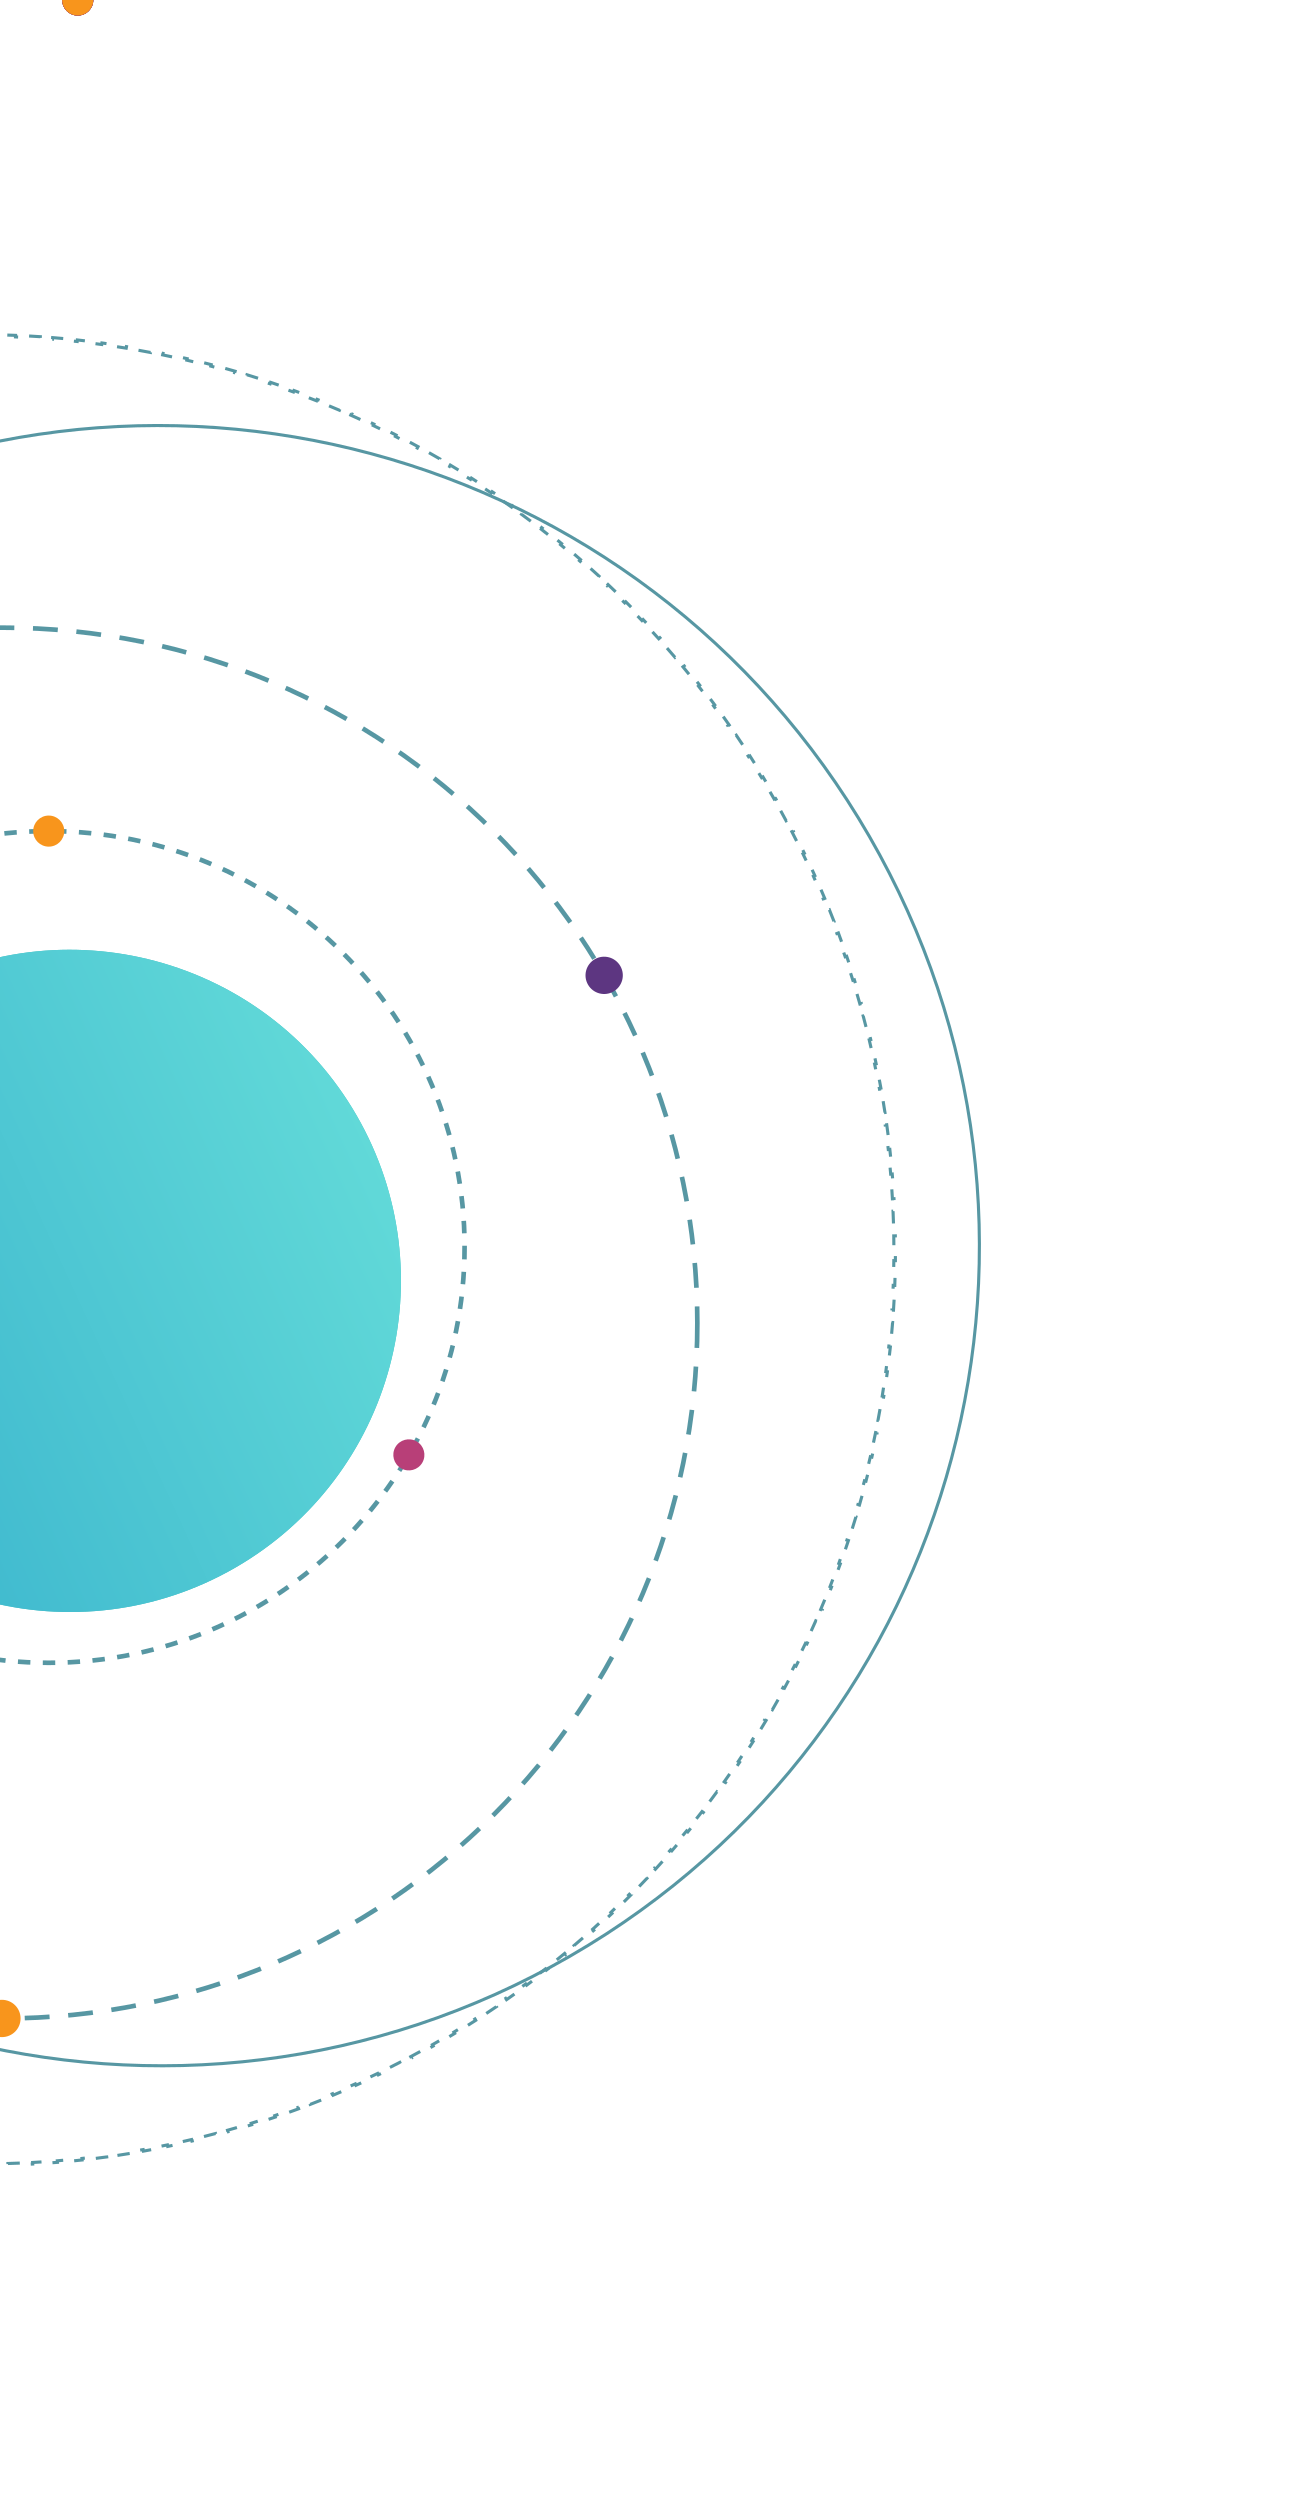
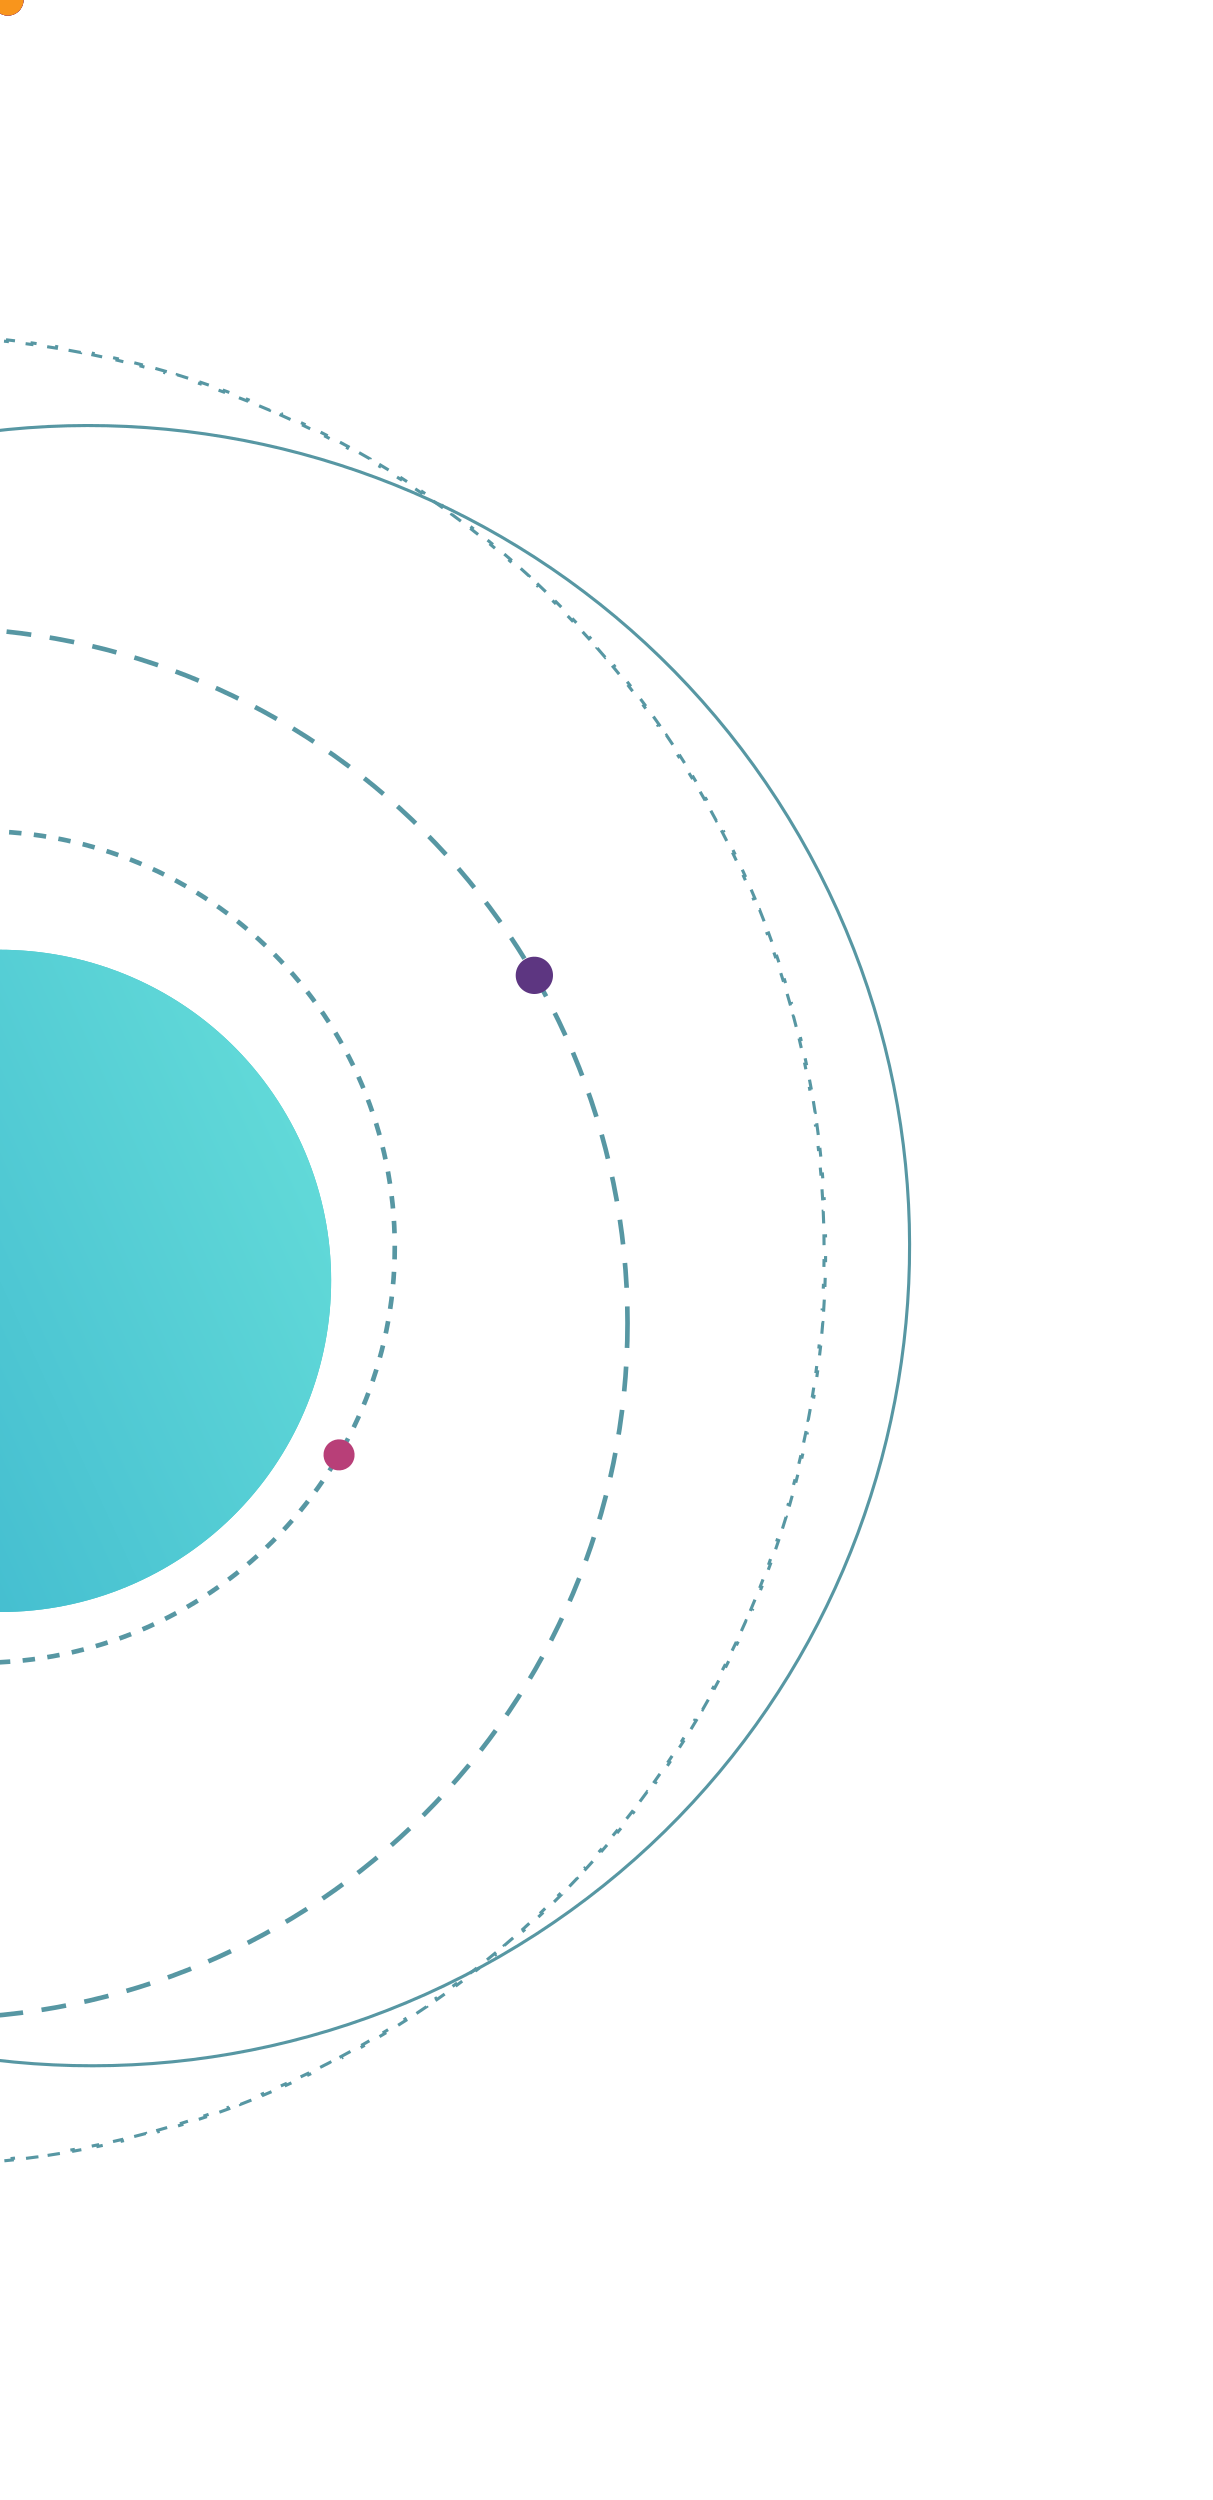
- <svg xmlns="http://www.w3.org/2000/svg" width="415" height="804" viewBox="-25 0 415 804" fill="none">
+ <svg xmlns="http://www.w3.org/2000/svg" width="390" height="804" viewBox="-2.549 0 390 804" fill="none">
  <style>
    circle:nth-of-type(3) {
      animation: march 30s linear infinite;
    }
    circle:nth-of-type(4) {
      stroke-dasharray: 8 6;
      animation: march 40s linear infinite reverse;
    }
    path:nth-of-type(2) {
      animation: march 60s linear infinite; 
    }
    
    /* Robust Spinning Groups centered at (0,0) local coords */
    /* .spin-cw/ccw rotate the container. The dots inside are static at radius dist */
    .spin-cw {
      transform-origin: 0px 0px; 
      animation: spin-anim 20s linear infinite;
    }
    .spin-ccw {
      transform-origin: 0px 0px;
      animation: spin-anim 30s linear infinite reverse;
    }

    /* Existing Dots */
    circle:nth-of-type(5),
    circle:nth-of-type(6),
    circle:nth-of-type(7),
    ellipse:nth-of-type(1) {
      transform-origin: -2.55px 411.94px;
      animation: spin-anim 50s linear infinite;
    }
    @keyframes march {
      from { stroke-dashoffset: 0; }
      to { stroke-dashoffset: 200; }
    }
    @keyframes spin-anim {
      from { transform: rotate(0deg); }
      to { transform: rotate(360deg); }
    }
</style>
  <circle cx="-2.549" cy="411.935" r="106.478" transform="rotate(150 -2.54869 411.935)" fill="#4DC1C2" />
  <circle cx="-2.549" cy="411.935" r="106.478" transform="rotate(150 -2.54869 411.935)" fill="url(#paint0_linear_1251_335)" />
  <circle cx="-9.329" cy="401.019" r="133.737" stroke="#5797A3" stroke-width="1.5" stroke-dasharray="4 4" />
  <circle cx="-24.38" cy="425.496" r="223.643" stroke="#5797A3" stroke-width="1.5" stroke-dasharray="8 6" />
  <g transform="translate(-9.32933, 401.019)">
    <g class="spin-cw">
      <circle cx="0" cy="-133.737" r="5" fill="#F8951C" />
      <circle cx="0" cy="-133.737" r="5" fill="#B83F78" transform="rotate(120)" />
      <circle cx="0" cy="-133.737" r="5" fill="#5D3681" transform="rotate(240)" />
    </g>
  </g>
  <g transform="translate(-24.3802, 425.496)">
    <g class="spin-ccw">
      <circle cx="0" cy="-223.643" r="6" fill="#5D3681" transform="rotate(60)" />
      <circle cx="0" cy="-223.643" r="6" fill="#F8951C" transform="rotate(180)" />
      <circle cx="0" cy="-223.643" r="6" fill="#B83F78" transform="rotate(300)" />
    </g>
  </g>
  <path id="spiral_inner" d="M158.35 629.079C32.376 701.811 -128.806 658.482 -201.657 532.3C-274.509 406.117 -231.442 244.866 -105.467 172.134C20.508 99.403 181.689 142.731 254.54 268.914C327.392 395.096 284.325 556.348 158.35 629.079Z" stroke="#5797A3" />
  <path id="spiral_outer" d="M-269.559 574.084C-270.331 573.01 -271.097 571.931 -271.857 570.844L-271.448 570.559C-272.207 569.475 -272.959 568.384 -273.704 567.287L-274.116 567.567C-274.863 566.468 -275.603 565.362 -276.337 564.25L-275.923 563.976C-276.653 562.869 -277.377 561.756 -278.095 560.637L-278.514 560.906C-279.227 559.793 -279.934 558.673 -280.635 557.548L-280.212 557.284C-280.911 556.161 -281.605 555.031 -282.292 553.895L-282.718 554.152C-283.406 553.015 -284.088 551.872 -284.762 550.721L-284.763 550.721L-284.332 550.467C-284.668 549.893 -285.004 549.317 -285.337 548.739C-285.671 548.162 -286.002 547.584 -286.331 547.005L-286.765 547.252C-287.424 546.093 -288.073 544.93 -288.715 543.766L-288.279 543.524C-288.92 542.362 -289.551 541.197 -290.174 540.029L-290.613 540.265C-291.238 539.095 -291.854 537.923 -292.461 536.748L-292.02 536.519C-292.63 535.337 -293.232 534.154 -293.825 532.968L-294.269 533.191C-294.865 532 -295.453 530.806 -296.031 529.609L-295.583 529.392C-296.16 528.198 -296.729 527.001 -297.289 525.802L-297.74 526.013C-298.301 524.812 -298.853 523.61 -299.396 522.405L-298.942 522.199C-299.489 520.985 -300.027 519.769 -300.556 518.551L-301.015 518.75C-301.546 517.53 -302.066 516.307 -302.578 515.082L-302.118 514.889C-302.63 513.666 -303.133 512.44 -303.628 511.214L-304.09 511.401C-304.586 510.17 -305.072 508.937 -305.55 507.702L-305.086 507.521C-305.567 506.28 -306.039 505.037 -306.501 503.793L-306.968 503.968C-307.431 502.721 -307.886 501.473 -308.331 500.223L-307.862 500.055C-308.307 498.807 -308.743 497.557 -309.17 496.306L-309.641 496.467C-310.071 495.209 -310.491 493.949 -310.903 492.687L-310.428 492.532C-310.84 491.268 -311.244 490.003 -311.638 488.736L-312.113 488.884C-312.507 487.616 -312.893 486.345 -313.27 485.074L-312.793 484.931C-313.169 483.662 -313.535 482.39 -313.894 481.118L-314.373 481.253C-314.734 479.971 -315.086 478.689 -315.429 477.405L-314.947 477.276C-315.289 475.993 -315.623 474.708 -315.947 473.423L-316.431 473.545C-316.756 472.257 -317.07 470.968 -317.377 469.678L-316.892 469.563C-317.199 468.273 -317.497 466.983 -317.785 465.692L-318.271 465.801C-318.562 464.501 -318.843 463.201 -319.116 461.9L-318.629 461.798C-318.9 460.499 -319.163 459.198 -319.417 457.898L-319.906 457.994C-320.16 456.691 -320.405 455.387 -320.641 454.083L-320.151 453.994C-320.387 452.688 -320.614 451.381 -320.833 450.074L-321.324 450.157C-321.543 448.845 -321.753 447.532 -321.953 446.219L-321.461 446.143C-321.661 444.832 -321.852 443.52 -322.035 442.208L-322.529 442.277C-322.711 440.963 -322.886 439.649 -323.051 438.334L-322.556 438.271C-322.721 436.953 -322.877 435.634 -323.024 434.315L-323.519 434.371C-323.667 433.05 -323.803 431.728 -323.932 430.406L-323.437 430.358C-323.566 429.038 -323.686 427.719 -323.797 426.399L-324.293 426.441C-324.404 425.117 -324.507 423.794 -324.6 422.471L-324.103 422.435C-324.196 421.111 -324.28 419.786 -324.355 418.461L-324.852 418.49C-324.928 417.164 -324.994 415.837 -325.051 414.511L-324.553 414.489C-324.61 413.165 -324.658 411.841 -324.697 410.517L-325.194 410.533C-325.234 409.204 -325.265 407.876 -325.286 406.548L-324.787 406.539C-324.808 405.212 -324.821 403.885 -324.824 402.559L-325.324 402.561C-325.327 401.233 -325.32 399.905 -325.305 398.578L-324.807 398.584C-324.792 397.258 -324.768 395.933 -324.736 394.608L-325.234 394.596C-325.201 393.267 -325.159 391.938 -325.108 390.61L-324.611 390.63C-324.56 389.305 -324.5 387.98 -324.432 386.657L-324.931 386.63C-324.862 385.304 -324.783 383.979 -324.696 382.655L-324.199 382.687C-324.112 381.363 -324.017 380.04 -323.913 378.719L-324.41 378.679C-324.305 377.355 -324.191 376.031 -324.069 374.709L-323.573 374.755C-323.451 373.435 -323.32 372.115 -323.18 370.797L-323.677 370.744C-323.537 369.424 -323.387 368.105 -323.229 366.787L-322.734 366.846C-322.577 365.529 -322.41 364.213 -322.234 362.898L-322.728 362.833C-322.552 361.516 -322.368 360.2 -322.175 358.886L-321.682 358.959C-321.489 357.647 -321.286 356.337 -321.076 355.028L-321.568 354.95C-321.357 353.638 -321.137 352.328 -320.908 351.02L-320.418 351.105C-320.189 349.799 -319.952 348.494 -319.706 347.191L-320.195 347.099C-319.948 345.794 -319.694 344.49 -319.43 343.189L-318.941 343.288C-318.678 341.988 -318.406 340.691 -318.126 339.395L-318.613 339.29C-318.331 337.992 -318.041 336.695 -317.742 335.401L-317.256 335.513C-316.958 334.221 -316.651 332.931 -316.335 331.643L-316.82 331.525C-316.503 330.235 -316.179 328.947 -315.845 327.662L-315.363 327.787C-315.03 326.503 -314.688 325.222 -314.338 323.943L-314.818 323.811C-314.468 322.53 -314.107 321.252 -313.739 319.975L-313.261 320.113C-312.894 318.839 -312.517 317.568 -312.133 316.299L-312.61 316.155C-312.224 314.883 -311.832 313.615 -311.43 312.349L-310.954 312.499C-310.552 311.236 -310.142 309.975 -309.724 308.717L-310.197 308.56C-309.778 307.3 -309.35 306.042 -308.914 304.788L-308.443 304.951C-308.008 303.699 -307.564 302.45 -307.111 301.203L-307.58 301.033C-307.127 299.784 -306.665 298.538 -306.195 297.296L-305.729 297.473C-305.26 296.233 -304.783 294.997 -304.297 293.763L-304.761 293.58C-304.275 292.345 -303.779 291.112 -303.276 289.883L-302.815 290.071C-302.312 288.844 -301.801 287.62 -301.282 286.399L-301.741 286.204C-301.222 284.982 -300.695 283.764 -300.158 282.549L-299.702 282.75C-299.167 281.537 -298.623 280.328 -298.071 279.122L-298.525 278.915C-297.972 277.707 -297.412 276.503 -296.843 275.302L-296.392 275.515C-295.824 274.317 -295.249 273.123 -294.664 271.932L-295.112 271.712C-294.527 270.521 -293.934 269.333 -293.333 268.149L-292.889 268.374C-292.289 267.192 -291.68 266.014 -291.064 264.84L-291.506 264.608C-290.888 263.431 -290.263 262.259 -289.63 261.09L-289.191 261.328C-288.56 260.163 -287.921 259.002 -287.273 257.845L-287.708 257.602C-287.059 256.444 -286.403 255.289 -285.739 254.139L-285.307 254.389C-284.644 253.241 -283.973 252.097 -283.293 250.957L-283.722 250.701C-283.042 249.56 -282.353 248.424 -281.657 247.291L-281.233 247.551C-280.54 246.423 -279.838 245.3 -279.129 244.181L-279.55 243.914C-278.839 242.792 -278.122 241.674 -277.395 240.561L-276.978 240.835C-276.253 239.724 -275.52 238.618 -274.779 237.516L-275.193 237.238C-274.453 236.136 -273.704 235.04 -272.948 233.948L-272.539 234.231C-271.785 233.143 -271.024 232.058 -270.254 230.979L-270.659 230.689C-269.889 229.608 -269.11 228.531 -268.324 227.459L-267.923 227.754C-267.138 226.684 -266.346 225.618 -265.546 224.558L-265.945 224.256C-265.146 223.198 -264.339 222.146 -263.526 221.098L-263.131 221.404C-262.319 220.358 -261.5 219.316 -260.673 218.28L-261.061 217.968C-260.233 216.93 -259.396 215.897 -258.552 214.869L-258.167 215.186C-257.326 214.161 -256.478 213.141 -255.622 212.127L-256.002 211.805C-255.147 210.792 -254.285 209.784 -253.415 208.782L-253.039 209.109C-252.171 208.108 -251.294 207.113 -250.411 206.122L-250.783 205.79C-249.898 204.798 -249.005 203.812 -248.105 202.83L-247.738 203.167C-246.844 202.192 -245.943 201.222 -245.034 200.257L-245.396 199.916C-244.486 198.951 -243.57 197.991 -242.646 197.038L-242.288 197.384C-241.366 196.432 -240.437 195.485 -239.5 194.544L-239.853 194.191C-238.915 193.249 -237.97 192.313 -237.018 191.383L-236.669 191.74C-235.724 190.816 -234.772 189.898 -233.812 188.985L-234.155 188.624C-233.194 187.71 -232.226 186.801 -231.251 185.898L-230.912 186.264C-229.939 185.363 -228.958 184.467 -227.97 183.578L-228.303 183.206C-227.318 182.319 -226.325 181.437 -225.325 180.561L-224.996 180.937C-224.002 180.066 -223 179.201 -221.992 178.341L-222.314 177.961C-221.304 177.1 -220.287 176.246 -219.264 175.397L-218.946 175.781C-217.924 174.934 -216.895 174.093 -215.859 173.258L-216.171 172.869C-215.14 172.038 -214.103 171.212 -213.058 170.393L-212.751 170.787C-211.71 169.971 -210.663 169.16 -209.608 168.357L-209.91 167.959C-208.854 167.154 -207.792 166.355 -206.722 165.563L-206.426 165.965C-205.359 165.174 -204.285 164.389 -203.204 163.611L-203.495 163.205C-202.422 162.433 -201.343 161.667 -200.257 160.907L-199.972 161.316C-198.889 160.557 -197.798 159.805 -196.701 159.059L-196.981 158.646C-195.882 157.899 -194.776 157.158 -193.664 156.424L-193.39 156.84C-192.284 156.109 -191.171 155.384 -190.052 154.666L-190.321 154.246C-189.208 153.532 -188.089 152.825 -186.963 152.124L-186.701 152.548C-185.577 151.848 -184.448 151.155 -183.312 150.468L-183.569 150.04C-182.431 149.352 -181.286 148.672 -180.135 147.997L-179.884 148.428C-179.31 148.092 -178.734 147.756 -178.156 147.423C-177.579 147.089 -177.001 146.758 -176.422 146.429L-176.668 145.995C-175.509 145.336 -174.347 144.685 -173.183 144.044L-172.942 144.481C-171.779 143.84 -170.613 143.208 -169.445 142.585L-169.68 142.146C-168.51 141.521 -167.338 140.906 -166.163 140.299L-165.935 140.742C-164.753 140.132 -163.57 139.53 -162.384 138.938L-162.606 138.492C-161.414 137.897 -160.22 137.31 -159.024 136.732L-158.806 137.18C-157.612 136.603 -156.415 136.036 -155.217 135.476L-155.427 135.024C-154.226 134.464 -153.023 133.912 -151.817 133.37L-151.613 133.825C-150.399 133.278 -149.183 132.74 -147.964 132.212L-148.163 131.754C-146.942 131.224 -145.718 130.703 -144.493 130.191L-144.3 130.651C-143.077 130.14 -141.852 129.638 -140.626 129.145L-140.812 128.682C-139.58 128.187 -138.346 127.702 -137.111 127.224L-136.932 127.689C-135.691 127.21 -134.448 126.739 -133.203 126.277L-133.376 125.81C-132.129 125.347 -130.88 124.894 -129.629 124.449L-129.463 124.919C-128.214 124.476 -126.964 124.041 -125.713 123.616L-125.873 123.142C-124.614 122.714 -123.353 122.296 -122.091 121.886L-121.938 122.36C-120.674 121.949 -119.407 121.548 -118.14 121.155L-118.288 120.679C-117.018 120.286 -115.748 119.902 -114.475 119.526L-114.335 120.005C-113.065 119.63 -111.793 119.264 -110.521 118.908L-110.655 118.427C-109.373 118.068 -108.089 117.717 -106.804 117.375L-106.676 117.859C-105.393 117.518 -104.108 117.187 -102.823 116.864L-102.943 116.38C-101.655 116.057 -100.366 115.743 -99.076 115.438L-98.962 115.923C-97.672 115.618 -96.38 115.322 -95.089 115.035L-95.196 114.549C-93.896 114.26 -92.596 113.98 -91.295 113.71L-91.193 114.198C-89.894 113.928 -88.594 113.667 -87.293 113.416L-87.388 112.926C-86.085 112.673 -84.78 112.431 -83.475 112.197L-83.388 112.688C-82.082 112.453 -80.775 112.229 -79.467 112.013L-79.548 111.52C-78.235 111.304 -76.922 111.096 -75.608 110.898L-75.535 111.39C-74.223 111.192 -72.911 111.003 -71.599 110.822L-71.666 110.328C-70.352 110.148 -69.037 109.975 -67.722 109.813L-67.661 110.309C-66.342 110.146 -65.023 109.993 -63.704 109.848L-63.758 109.352C-62.437 109.208 -61.115 109.072 -59.793 108.946L-59.746 109.442C-58.426 109.315 -57.107 109.198 -55.787 109.09L-55.827 108.593C-54.503 108.484 -53.179 108.384 -51.855 108.293L-51.822 108.792C-50.497 108.701 -49.173 108.619 -47.849 108.547L-47.874 108.049C-46.548 107.976 -45.221 107.913 -43.895 107.859L-43.875 108.357C-42.551 108.302 -41.228 108.257 -39.904 108.22L-39.917 107.722C-38.588 107.686 -37.259 107.658 -35.931 107.639L-35.925 108.139C-34.598 108.12 -33.272 108.111 -31.946 108.11L-31.945 107.611C-30.617 107.611 -29.289 107.62 -27.962 107.638L-27.97 108.136C-26.644 108.154 -25.318 108.18 -23.994 108.216L-23.98 107.717C-22.651 107.753 -21.323 107.798 -19.996 107.851L-20.016 108.349C-18.691 108.403 -17.367 108.466 -16.043 108.537L-16.015 108.039C-14.69 108.11 -13.365 108.191 -12.04 108.281L-12.075 108.779C-10.751 108.868 -9.429 108.967 -8.107 109.074L-8.066 108.577C-6.742 108.684 -5.418 108.8 -4.096 108.925L-4.143 109.423C-2.823 109.548 -1.505 109.682 -0.187 109.825L-0.132 109.329C1.188 109.472 2.507 109.624 3.825 109.785L3.763 110.281C5.08 110.442 6.396 110.611 7.71 110.79L7.778 110.296C9.095 110.475 10.409 110.661 11.723 110.858L11.648 111.351C12.959 111.547 14.269 111.753 15.577 111.967L15.658 111.474C16.969 111.688 18.278 111.912 19.586 112.143L19.499 112.635C20.804 112.866 22.108 113.106 23.41 113.355L23.505 112.865C24.81 113.115 26.113 113.373 27.413 113.64L27.312 114.129C28.611 114.396 29.908 114.671 31.203 114.955L31.311 114.467C32.608 114.752 33.904 115.046 35.197 115.348L35.083 115.833C36.374 116.135 37.663 116.445 38.95 116.764L39.071 116.281C40.36 116.6 41.647 116.927 42.932 117.264L42.805 117.747C44.087 118.083 45.368 118.427 46.646 118.781L46.78 118.299C48.059 118.653 49.337 119.016 50.612 119.387L50.472 119.867C51.745 120.237 53.016 120.616 54.284 121.004L54.431 120.527C55.702 120.915 56.97 121.31 58.235 121.716L58.081 122.192C59.343 122.597 60.604 123.01 61.861 123.432L62.019 122.959C63.278 123.381 64.535 123.811 65.788 124.25L65.623 124.721C66.874 125.16 68.123 125.607 69.368 126.062L69.54 125.594C70.787 126.05 72.032 126.514 73.273 126.986L73.095 127.454C74.334 127.925 75.569 128.406 76.802 128.894L76.986 128.43C78.221 128.92 79.452 129.419 80.68 129.925L80.49 130.386C81.716 130.891 82.939 131.404 84.159 131.926L84.355 131.468C85.576 131.99 86.793 132.519 88.007 133.058L88.006 133.059L87.803 133.515C89.014 134.053 90.223 134.6 91.427 135.154L91.637 134.701C92.843 135.256 94.046 135.82 95.245 136.392L95.03 136.842C96.227 137.412 97.421 137.991 98.61 138.578L98.831 138.13C100.021 138.718 101.208 139.312 102.391 139.916L102.164 140.362C103.344 140.964 104.521 141.575 105.694 142.193L105.927 141.752C107.102 142.372 108.273 143 109.441 143.636L109.202 144.074C110.365 144.708 111.525 145.351 112.68 146.001L112.926 145.565C114.083 146.216 115.236 146.875 116.384 147.541L116.133 147.973C117.279 148.639 118.421 149.313 119.56 149.994L119.818 149.567C120.958 150.249 122.093 150.94 123.224 151.638L122.961 152.062C124.088 152.757 125.21 153.461 126.328 154.173L126.597 153.751C127.717 154.464 128.833 155.185 129.945 155.913L129.669 156.33C130.778 157.058 131.884 157.793 132.984 158.536L133.264 158.122C134.364 158.865 135.459 159.615 136.55 160.373L136.264 160.783C137.352 161.539 138.435 162.302 139.513 163.074L139.804 162.668C140.884 163.44 141.96 164.22 143.031 165.009L142.734 165.41C143.802 166.197 144.866 166.992 145.925 167.794L146.228 167.396C147.284 168.196 148.335 169.004 149.382 169.819L149.075 170.213C150.12 171.027 151.16 171.848 152.195 172.677L152.508 172.288C153.545 173.119 154.577 173.957 155.603 174.803L155.286 175.188C156.308 176.031 157.326 176.88 158.339 177.738L158.662 177.357C159.674 178.213 160.68 179.078 161.681 179.949L161.353 180.326C162.353 181.196 163.347 182.073 164.336 182.958L164.67 182.587C165.661 183.473 166.646 184.367 167.625 185.268L167.288 185.635C168.262 186.53 169.23 187.433 170.194 188.343L170.537 187.981C171.501 188.892 172.459 189.81 173.412 190.735L173.063 191.092C174.014 192.016 174.96 192.948 175.9 193.886L176.254 193.533C177.195 194.471 178.13 195.418 179.059 196.371L178.701 196.719C179.623 197.665 180.541 198.618 181.452 199.579L181.815 199.236C182.728 200.198 183.635 201.167 184.537 202.144L184.17 202.482C185.07 203.456 185.965 204.439 186.853 205.427L187.226 205.093C188.113 206.08 188.993 207.074 189.868 208.075L189.492 208.403C190.362 209.399 191.226 210.401 192.085 211.41L192.466 211.088C193.325 212.098 194.18 213.116 195.028 214.14L194.642 214.459C195.488 215.482 196.329 216.511 197.164 217.547L197.552 217.236C198.383 218.268 199.208 219.305 200.026 220.35L199.632 220.657C200.448 221.699 201.257 222.747 202.06 223.801L202.458 223.5C203.262 224.556 204.061 225.618 204.853 226.688L204.45 226.986C205.24 228.053 206.025 229.128 206.802 230.208L207.209 229.916C207.981 230.989 208.747 232.069 209.506 233.156L209.096 233.441C209.854 234.525 210.606 235.616 211.352 236.713L211.765 236.433C212.512 237.532 213.253 238.638 213.987 239.75L213.57 240.024C214.301 241.131 215.025 242.244 215.742 243.363L216.162 243.095C216.876 244.208 217.584 245.326 218.285 246.452L217.86 246.715C218.56 247.839 219.253 248.969 219.939 250.105L220.368 249.847C221.055 250.985 221.737 252.129 222.411 253.279L221.979 253.533L222.984 255.26C223.318 255.837 223.649 256.416 223.978 256.995L224.413 256.748L224.414 256.748C225.073 257.908 225.723 259.07 226.365 260.234L225.927 260.476C226.567 261.638 227.199 262.803 227.823 263.97L228.263 263.735C228.888 264.905 229.503 266.078 230.11 267.252L229.667 267.481C230.277 268.662 230.879 269.846 231.472 271.032L231.918 270.809C232.514 272 233.102 273.195 233.68 274.391L233.23 274.608C233.807 275.802 234.376 276.999 234.936 278.198L235.39 277.987C235.95 279.188 236.502 280.39 237.046 281.595L236.589 281.801C237.136 283.015 237.674 284.231 238.204 285.449L238.662 285.249L238.664 285.25C239.194 286.47 239.714 287.694 240.227 288.918L239.767 289.111C240.278 290.334 240.782 291.559 241.276 292.786L241.739 292.599C242.235 293.83 242.721 295.063 243.199 296.298L242.735 296.478C243.215 297.719 243.686 298.962 244.148 300.206L244.617 300.032C245.081 301.279 245.535 302.528 245.98 303.778L245.51 303.945C245.955 305.193 246.39 306.443 246.817 307.694L247.29 307.533C247.72 308.791 248.141 310.051 248.552 311.313L248.551 311.312L248.075 311.467C248.488 312.731 248.891 313.997 249.285 315.264L249.761 315.116C250.156 316.385 250.542 317.655 250.919 318.927L250.44 319.069C250.816 320.339 251.183 321.61 251.541 322.882L252.022 322.746C252.383 324.028 252.735 325.311 253.077 326.596L252.594 326.724C252.937 328.007 253.27 329.292 253.595 330.578L254.079 330.454C254.404 331.742 254.72 333.032 255.027 334.322L254.541 334.437C254.847 335.726 255.145 337.017 255.434 338.308L255.92 338.199C256.128 339.127 256.332 340.056 256.53 340.984L256.765 342.1L256.276 342.202C256.548 343.501 256.81 344.801 257.064 346.102L257.554 346.006C257.809 347.309 258.054 348.613 258.29 349.917L257.798 350.007C258.034 351.312 258.261 352.618 258.48 353.925L258.973 353.844C259.192 355.156 259.401 356.469 259.602 357.782L259.109 357.857C259.309 359.168 259.501 360.479 259.683 361.791L260.178 361.724C260.36 363.038 260.535 364.352 260.699 365.667L260.203 365.729C260.368 367.047 260.525 368.366 260.672 369.685L261.168 369.629C261.316 370.95 261.453 372.272 261.582 373.594L261.085 373.642C261.213 374.962 261.333 376.281 261.444 377.601L261.942 377.559C262.053 378.883 262.156 380.206 262.249 381.53L261.75 381.565C261.844 382.889 261.927 384.214 262.002 385.539L262.501 385.51C262.576 386.837 262.642 388.164 262.7 389.49L262.201 389.511C262.258 390.835 262.306 392.159 262.345 393.483L262.844 393.467C262.883 394.796 262.914 396.125 262.935 397.453L262.435 397.461C262.456 398.788 262.469 400.114 262.472 401.44L262.972 401.439C262.975 402.767 262.969 404.095 262.954 405.422L262.454 405.417C262.439 406.742 262.416 408.067 262.383 409.392L262.882 409.405C262.85 410.733 262.808 412.061 262.757 413.389L262.258 413.37C262.207 414.695 262.148 416.02 262.079 417.343L262.578 417.37L262.58 417.37C262.511 418.696 262.432 420.021 262.345 421.345L261.847 421.313C261.761 422.636 261.665 423.959 261.56 425.281L262.058 425.321C261.954 426.646 261.841 427.969 261.719 429.291L261.221 429.245C261.099 430.566 260.968 431.885 260.828 433.203L261.325 433.256L261.326 433.256C261.186 434.577 261.036 435.896 260.878 437.214L260.382 437.154C260.224 438.471 260.057 439.787 259.882 441.102L260.377 441.168C260.201 442.485 260.017 443.8 259.823 445.114L259.329 445.042C259.136 446.353 258.935 447.663 258.724 448.971L259.217 449.051C259.006 450.362 258.786 451.672 258.558 452.98L258.065 452.895C257.837 454.201 257.6 455.506 257.354 456.809L257.844 456.901C257.598 458.207 257.343 459.51 257.079 460.812L256.59 460.712C256.326 462.011 256.054 463.309 255.773 464.605L256.262 464.711L256.263 464.711C255.981 466.009 255.689 467.305 255.39 468.6L254.904 468.487C254.606 469.779 254.298 471.069 253.983 472.357L254.468 472.476C254.152 473.766 253.828 475.053 253.494 476.339L253.01 476.213C252.677 477.497 252.335 478.778 251.985 480.057L252.467 480.189C252.117 481.47 251.757 482.749 251.389 484.025L250.909 483.887C250.542 485.161 250.166 486.432 249.781 487.701L250.259 487.845C249.874 489.117 249.481 490.386 249.078 491.652L248.602 491.5C248.2 492.763 247.79 494.025 247.371 495.283L247.846 495.441C247.427 496.701 246.999 497.958 246.563 499.213L246.09 499.048C245.655 500.3 245.211 501.55 244.759 502.797L245.229 502.968C244.776 504.216 244.314 505.461 243.844 506.703L243.377 506.527C242.908 507.766 242.43 509.003 241.945 510.237L242.41 510.42C241.924 511.656 241.428 512.888 240.925 514.117L240.463 513.928C239.961 515.156 239.45 516.38 238.931 517.601L239.39 517.797C238.871 519.018 238.343 520.237 237.807 521.452L237.35 521.25C236.815 522.462 236.271 523.672 235.72 524.877L236.174 525.085C235.621 526.293 235.061 527.498 234.491 528.699L234.04 528.485C233.472 529.683 232.896 530.877 232.312 532.068L232.76 532.287C232.175 533.479 231.584 534.668 230.983 535.852L230.536 535.626C229.937 536.808 229.328 537.985 228.712 539.16L229.155 539.393C228.537 540.569 227.912 541.742 227.278 542.91L226.84 542.672C226.208 543.837 225.568 544.998 224.921 546.155L225.357 546.398C224.708 547.556 224.052 548.711 223.388 549.861L222.955 549.612C222.292 550.759 221.62 551.903 220.941 553.043L221.371 553.299C220.691 554.44 220.002 555.577 219.306 556.709L218.88 556.448C218.187 557.576 217.486 558.7 216.777 559.819L217.199 560.086C216.488 561.208 215.771 562.325 215.045 563.438L214.626 563.165C213.901 564.276 213.167 565.382 212.427 566.484L212.843 566.762C212.102 567.864 211.353 568.96 210.597 570.053L210.186 569.769C209.432 570.858 208.671 571.942 207.902 573.021L208.308 573.311C207.538 574.392 206.76 575.469 205.974 576.541L205.571 576.246C204.786 577.316 203.994 578.382 203.193 579.442L203.592 579.743C202.794 580.801 201.988 581.854 201.175 582.902L200.78 582.596C199.968 583.642 199.148 584.684 198.32 585.721L198.71 586.031C197.881 587.07 197.045 588.103 196.201 589.132L195.815 588.815C194.974 589.839 194.126 590.859 193.27 591.873L193.652 592.195C192.797 593.208 191.934 594.216 191.064 595.219L190.687 594.891C189.818 595.892 188.942 596.888 188.058 597.878L188.432 598.21C187.547 599.202 186.654 600.188 185.755 601.169L185.387 600.832C184.492 601.808 183.59 602.778 182.682 603.743L183.045 604.084C182.135 605.049 181.219 606.009 180.295 606.963L179.936 606.616C179.013 607.568 178.084 608.515 177.147 609.456L177.501 609.809L177.502 609.809C176.565 610.751 175.618 611.686 174.666 612.617L174.317 612.26C173.372 613.184 172.419 614.103 171.46 615.015L171.804 615.377C170.843 616.291 169.875 617.2 168.9 618.102L168.56 617.735C167.587 618.637 166.606 619.533 165.618 620.422L165.953 620.793C164.966 621.681 163.974 622.563 162.974 623.44L162.643 623.063C161.649 623.934 160.648 624.8 159.64 625.659L159.964 626.039C158.954 626.9 157.936 627.755 156.912 628.603L156.594 628.219C155.571 629.066 154.542 629.907 153.506 630.743L153.82 631.131C152.789 631.962 151.751 632.788 150.707 633.607L150.398 633.213C149.358 634.029 148.31 634.84 147.256 635.643L147.559 636.04C146.503 636.845 145.441 637.645 144.371 638.438L144.073 638.036C143.006 638.826 141.932 639.611 140.852 640.389L141.144 640.795C140.071 641.568 138.992 642.334 137.906 643.094L137.62 642.684C136.536 643.443 135.445 644.195 134.348 644.941L134.63 645.354C133.531 646.101 132.426 646.842 131.314 647.576L131.039 647.16C129.932 647.891 128.819 648.616 127.7 649.334L127.97 649.754C126.857 650.468 125.738 651.175 124.613 651.876L124.348 651.453C123.225 652.152 122.095 652.845 120.959 653.532L121.218 653.96C120.08 654.648 118.935 655.329 117.784 656.003L117.532 655.572C116.957 655.909 116.381 656.244 115.804 656.577C115.226 656.911 114.648 657.242 114.069 657.571L114.317 658.005C113.158 658.664 111.996 659.315 110.831 659.957L110.589 659.519C109.426 660.16 108.261 660.792 107.093 661.415L107.329 661.855C106.159 662.479 104.987 663.094 103.813 663.701L103.582 663.258C102.401 663.868 101.217 664.47 100.031 665.062L100.255 665.508C99.063 666.104 97.869 666.691 96.672 667.269L96.455 666.819C95.26 667.396 94.063 667.964 92.864 668.524L93.077 668.976C91.875 669.536 90.672 670.088 89.466 670.631L89.261 670.176C88.047 670.722 86.83 671.26 85.612 671.788L85.812 672.247C84.591 672.777 83.367 673.297 82.141 673.809L81.949 673.348C80.726 673.86 79.5 674.362 78.273 674.855L78.461 675.318C77.229 675.814 75.995 676.299 74.76 676.776L74.579 676.311C73.338 676.79 72.095 677.261 70.85 677.723L71.025 678.191C69.777 678.653 68.528 679.107 67.278 679.551L67.11 679.081C65.862 679.524 64.612 679.959 63.36 680.384L63.522 680.858C62.263 681.286 61.002 681.704 59.74 682.114L59.586 681.64C58.322 682.051 57.055 682.452 55.788 682.845L55.937 683.322C54.667 683.715 53.396 684.099 52.124 684.474L51.982 683.996C50.712 684.37 49.441 684.736 48.168 685.092L48.303 685.573C47.021 685.932 45.738 686.284 44.453 686.625L44.453 686.624L44.324 686.141C43.041 686.482 41.756 686.814 40.47 687.136L40.592 687.621C39.304 687.944 38.015 688.257 36.724 688.562L36.609 688.078C35.319 688.382 34.028 688.678 32.736 688.965L32.846 689.452C31.546 689.741 30.245 690.02 28.944 690.291L28.842 689.802C27.542 690.072 26.242 690.333 24.941 690.584L25.037 691.075C23.733 691.327 22.429 691.57 21.124 691.804L21.035 691.312C19.729 691.547 18.422 691.771 17.114 691.987L17.197 692.48C15.884 692.697 14.571 692.904 13.257 693.103L13.182 692.61C11.871 692.809 10.559 692.997 9.247 693.177L9.315 693.672C8.001 693.853 6.685 694.024 5.37 694.187L5.308 693.691C3.99 693.854 2.671 694.007 1.352 694.152L1.407 694.648C0.085 694.793 -1.236 694.928 -2.558 695.055L-2.606 694.559C-3.926 694.685 -5.246 694.802 -6.565 694.91L-6.524 695.408C-7.848 695.516 -9.172 695.616 -10.496 695.707L-10.531 695.208C-11.855 695.299 -13.18 695.381 -14.504 695.453L-14.476 695.951C-15.803 696.024 -17.129 696.087 -18.456 696.142L-18.477 695.643C-19.801 695.697 -21.125 695.742 -22.449 695.779L-22.434 696.278C-23.763 696.315 -25.092 696.343 -26.42 696.361L-26.428 695.861C-27.754 695.88 -29.081 695.889 -30.407 695.89L-30.406 696.389C-31.734 696.389 -33.062 696.38 -34.389 696.363L-34.383 695.864C-35.709 695.846 -37.033 695.819 -38.358 695.784L-38.371 696.283C-39.7 696.247 -41.028 696.203 -42.355 696.149L-42.336 695.649C-43.661 695.596 -44.986 695.534 -46.309 695.463L-46.336 695.961C-47.662 695.889 -48.987 695.808 -50.311 695.719L-50.278 695.221C-51.601 695.132 -52.924 695.033 -54.245 694.926L-54.285 695.423C-55.61 695.315 -56.933 695.2 -58.255 695.074L-58.256 695.075L-58.209 694.577C-59.529 694.452 -60.848 694.318 -62.165 694.175L-62.219 694.672C-63.539 694.529 -64.858 694.376 -66.176 694.215L-66.116 693.719C-67.433 693.558 -68.748 693.389 -70.062 693.21L-70.13 693.705C-71.446 693.526 -72.761 693.339 -74.074 693.143L-74.001 692.648C-75.312 692.452 -76.621 692.247 -77.929 692.033L-78.009 692.526C-79.32 692.312 -80.629 692.088 -81.937 691.856L-81.851 691.365C-83.157 691.134 -84.461 690.894 -85.763 690.645L-85.856 691.135C-87.161 690.885 -88.464 690.627 -89.764 690.36L-89.665 689.871C-90.963 689.604 -92.26 689.329 -93.555 689.045L-93.661 689.533C-94.959 689.248 -96.254 688.954 -97.547 688.652L-97.435 688.166C-98.726 687.865 -100.016 687.555 -101.303 687.236L-101.422 687.72C-102.711 687.401 -103.998 687.073 -105.283 686.737L-105.284 686.737L-105.157 686.254C-106.44 685.917 -107.72 685.572 -108.998 685.219L-109.131 685.701L-109.131 685.701C-110.411 685.347 -111.689 684.984 -112.964 684.613L-112.825 684.133C-114.098 683.763 -115.368 683.384 -116.636 682.996L-116.782 683.473C-118.052 683.085 -119.32 682.689 -120.585 682.283L-120.586 682.284L-120.434 681.808C-121.696 681.403 -122.955 680.99 -124.212 680.568L-124.371 681.042C-125.63 680.62 -126.886 680.188 -128.139 679.749L-127.975 679.279C-129.227 678.84 -130.475 678.393 -131.721 677.938L-131.891 678.406C-133.138 677.95 -134.383 677.486 -135.624 677.013L-135.447 676.546C-136.686 676.074 -137.921 675.595 -139.154 675.106L-139.337 675.57C-140.572 675.081 -141.803 674.582 -143.031 674.076L-142.842 673.615C-144.068 673.109 -145.292 672.596 -146.511 672.074L-146.706 672.533C-147.927 672.01 -149.144 671.481 -150.358 670.942L-150.359 670.941L-150.155 670.485C-151.367 669.947 -152.575 669.4 -153.78 668.846L-153.987 669.299C-155.193 668.744 -156.397 668.181 -157.596 667.609L-157.382 667.158C-158.579 666.588 -159.772 666.008 -160.962 665.421L-161.183 665.869C-162.373 665.282 -163.56 664.688 -164.742 664.085L-164.743 664.084L-164.516 663.638C-165.697 663.036 -166.874 662.425 -168.047 661.807L-168.278 662.248C-169.453 661.628 -170.625 661 -171.792 660.364L-171.555 659.926C-172.718 659.292 -173.877 658.65 -175.033 658L-175.276 658.435C-176.433 657.784 -177.586 657.127 -178.735 656.46L-178.735 656.459L-178.484 656.027C-179.631 655.361 -180.774 654.687 -181.913 654.005L-182.169 654.434C-183.309 653.751 -184.443 653.06 -185.574 652.362L-185.313 651.938C-186.439 651.242 -187.562 650.539 -188.681 649.827L-188.947 650.248C-190.067 649.536 -191.183 648.815 -192.295 648.087L-192.296 648.087L-192.021 647.67C-193.131 646.943 -194.236 646.207 -195.337 645.464L-195.616 645.878C-196.715 645.136 -197.81 644.385 -198.9 643.627L-198.617 643.217C-199.704 642.462 -200.787 641.698 -201.865 640.926L-202.154 641.332C-203.234 640.559 -204.311 639.78 -205.382 638.992L-205.086 638.59C-206.155 637.803 -207.219 637.008 -208.278 636.206L-208.579 636.605C-209.635 635.805 -210.686 634.996 -211.733 634.181L-211.427 633.787C-212.472 632.973 -213.513 632.152 -214.548 631.323L-214.859 631.712C-215.896 630.881 -216.928 630.043 -217.955 629.198L-217.638 628.812C-218.661 627.969 -219.679 627.119 -220.692 626.262L-221.014 626.643C-222.025 625.786 -223.032 624.922 -224.033 624.051L-224.033 624.051L-223.706 623.674C-224.705 622.804 -225.7 621.927 -226.689 621.042L-227.02 621.413C-228.011 620.527 -228.997 619.633 -229.977 618.732L-229.64 618.366C-230.614 617.47 -231.583 616.567 -232.546 615.657L-232.888 616.019C-233.852 615.108 -234.811 614.191 -235.764 613.265L-235.764 613.266L-235.415 612.908C-236.367 611.984 -237.313 611.052 -238.253 610.114L-238.606 610.468C-239.546 609.529 -240.48 608.582 -241.409 607.629L-241.053 607.281C-241.976 606.335 -242.893 605.382 -243.805 604.422L-244.166 604.764C-245.079 603.802 -245.986 602.833 -246.888 601.857L-246.523 601.519C-247.423 600.544 -248.317 599.562 -249.206 598.573L-249.577 598.907C-250.464 597.92 -251.344 596.926 -252.22 595.925L-251.844 595.597C-252.714 594.601 -253.579 593.599 -254.437 592.59L-254.817 592.913C-255.677 591.902 -256.53 590.884 -257.378 589.86L-256.994 589.541C-257.841 588.518 -258.682 587.489 -259.517 586.452L-259.904 586.764C-260.734 585.733 -261.559 584.695 -262.377 583.65L-261.985 583.343C-262.8 582.302 -263.609 581.254 -264.412 580.199L-264.809 580.501C-265.613 579.445 -266.412 578.383 -267.204 577.313L-267.205 577.312L-266.803 577.014C-267.593 575.947 -268.377 574.872 -269.155 573.792L-269.559 574.084Z" stroke="#5797A3" stroke-dasharray="4 4" />
  <defs>
    <linearGradient id="paint0_linear_1251_335" x1="-109.027" y1="402.097" x2="103.929" y2="421.773" gradientUnits="userSpaceOnUse">
      <stop stop-color="#61D9D8" />
      <stop offset="1" stop-color="#3AB4CD" />
    </linearGradient>
  </defs>
  <g>
    <circle r="5" fill="#F8951C">
      <animateMotion dur="30s" repeatCount="indefinite">
        <mpath href="#spiral_inner" />
      </animateMotion>
    </circle>
    <circle r="5" fill="#B83F78">
      <animateMotion dur="30s" repeatCount="indefinite" begin="-10s">
        <mpath href="#spiral_inner" />
      </animateMotion>
    </circle>
    <circle r="5" fill="#5D3681">
      <animateMotion dur="30s" repeatCount="indefinite" begin="-20s">
        <mpath href="#spiral_inner" />
      </animateMotion>
    </circle>
  </g>
  <g>
    <circle r="5" fill="#5D3681">
      <animateMotion dur="30s" repeatCount="indefinite">
        <mpath href="#spiral_outer" />
      </animateMotion>
    </circle>
    <circle r="5" fill="#B83F78">
      <animateMotion dur="30s" repeatCount="indefinite" begin="-10s">
        <mpath href="#spiral_outer" />
      </animateMotion>
    </circle>
    <circle r="5" fill="#F8951C">
      <animateMotion dur="30s" repeatCount="indefinite" begin="-20s">
        <mpath href="#spiral_outer" />
      </animateMotion>
    </circle>
  </g>
</svg>
